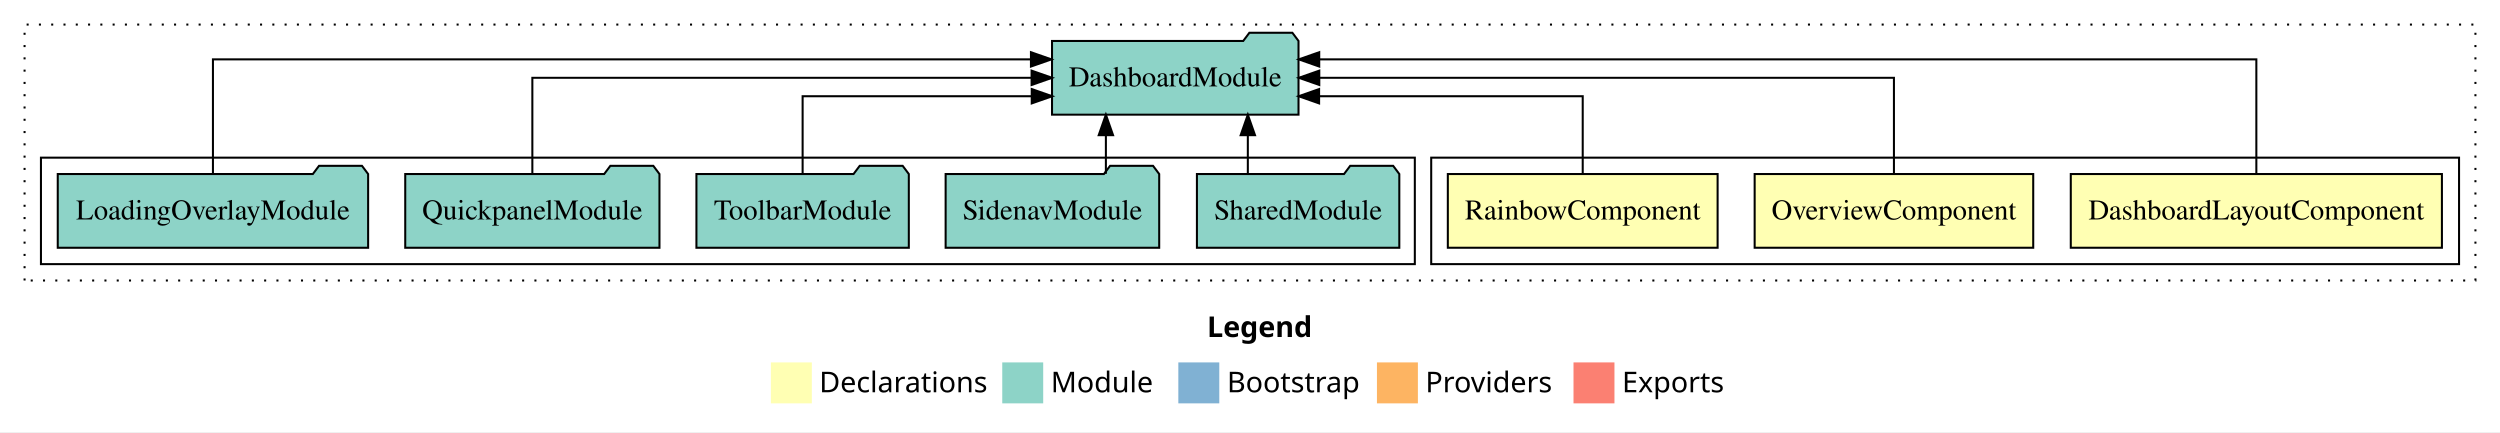
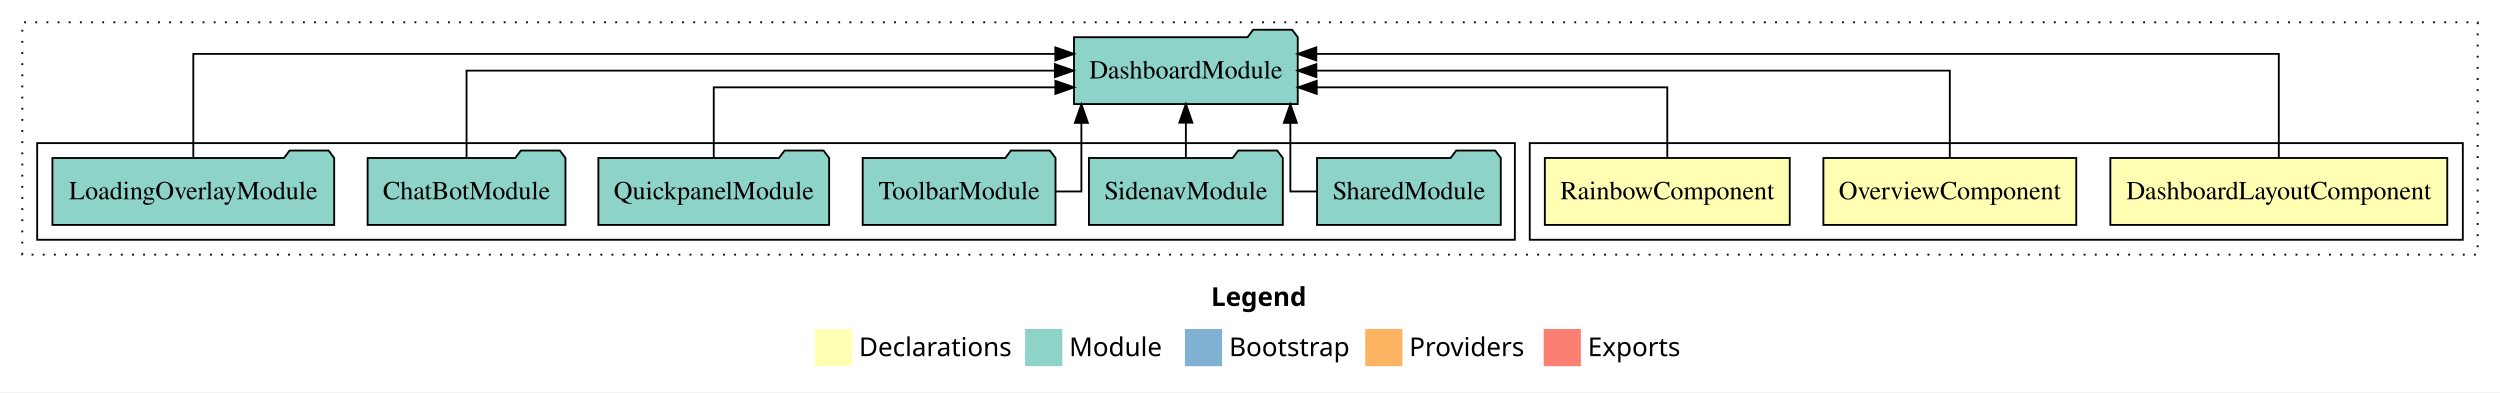
- <svg xmlns="http://www.w3.org/2000/svg" width="1221pt" height="211pt" viewBox="0.00 0.00 1221.00 211.00">
+ <svg xmlns="http://www.w3.org/2000/svg" width="1345pt" height="211pt" viewBox="0.00 0.00 1345.00 211.00">
  <g id="graph0" class="graph" transform="scale(1 1) rotate(0) translate(4 207)">
-     <polygon fill="#ffffff" stroke="transparent" points="-4,4 -4,-207 1217,-207 1217,4 -4,4" />
-     <text text-anchor="start" x="585.509" y="-42.4" font-family="sans-serif" font-weight="bold" font-size="14.00" fill="#000000">Legend</text>
-     <polygon fill="#ffffb3" stroke="transparent" points="372.5,-10 372.5,-30 392.5,-30 392.5,-10 372.5,-10" />
-     <text text-anchor="start" x="396.129" y="-15.4" font-family="sans-serif" font-size="14.00" fill="#000000">  Declarations</text>
-     <polygon fill="#8dd3c7" stroke="transparent" points="485.5,-10 485.5,-30 505.5,-30 505.5,-10 485.5,-10" />
-     <text text-anchor="start" x="509.225" y="-15.4" font-family="sans-serif" font-size="14.00" fill="#000000">  Module</text>
-     <polygon fill="#80b1d3" stroke="transparent" points="571.5,-10 571.5,-30 591.5,-30 591.5,-10 571.5,-10" />
-     <text text-anchor="start" x="595.281" y="-15.4" font-family="sans-serif" font-size="14.00" fill="#000000">  Bootstrap</text>
-     <polygon fill="#fdb462" stroke="transparent" points="668.5,-10 668.5,-30 688.5,-30 688.5,-10 668.5,-10" />
-     <text text-anchor="start" x="692.173" y="-15.4" font-family="sans-serif" font-size="14.00" fill="#000000">  Providers</text>
-     <polygon fill="#fb8072" stroke="transparent" points="764.5,-10 764.5,-30 784.5,-30 784.5,-10 764.5,-10" />
-     <text text-anchor="start" x="788.226" y="-15.4" font-family="sans-serif" font-size="14.00" fill="#000000">  Exports</text>
+     <polygon fill="#ffffff" stroke="transparent" points="-4,4 -4,-207 1341,-207 1341,4 -4,4" />
+     <text text-anchor="start" x="647.509" y="-42.4" font-family="sans-serif" font-weight="bold" font-size="14.00" fill="#000000">Legend</text>
+     <polygon fill="#ffffb3" stroke="transparent" points="434.5,-10 434.5,-30 454.5,-30 454.5,-10 434.5,-10" />
+     <text text-anchor="start" x="458.129" y="-15.4" font-family="sans-serif" font-size="14.00" fill="#000000">  Declarations</text>
+     <polygon fill="#8dd3c7" stroke="transparent" points="547.5,-10 547.5,-30 567.5,-30 567.5,-10 547.5,-10" />
+     <text text-anchor="start" x="571.225" y="-15.4" font-family="sans-serif" font-size="14.00" fill="#000000">  Module</text>
+     <polygon fill="#80b1d3" stroke="transparent" points="633.5,-10 633.5,-30 653.5,-30 653.5,-10 633.5,-10" />
+     <text text-anchor="start" x="657.281" y="-15.4" font-family="sans-serif" font-size="14.00" fill="#000000">  Bootstrap</text>
+     <polygon fill="#fdb462" stroke="transparent" points="730.5,-10 730.5,-30 750.5,-30 750.5,-10 730.5,-10" />
+     <text text-anchor="start" x="754.173" y="-15.4" font-family="sans-serif" font-size="14.00" fill="#000000">  Providers</text>
+     <polygon fill="#fb8072" stroke="transparent" points="826.5,-10 826.5,-30 846.5,-30 846.5,-10 826.5,-10" />
+     <text text-anchor="start" x="850.226" y="-15.4" font-family="sans-serif" font-size="14.00" fill="#000000">  Exports</text>
    <g id="clust1" class="cluster">
-       <polygon fill="none" stroke="#000000" stroke-dasharray="1,5" points="8,-70 8,-195 1205,-195 1205,-70 8,-70" />
+       <polygon fill="none" stroke="#000000" stroke-dasharray="1,5" points="8,-70 8,-195 1329,-195 1329,-70 8,-70" />
    </g>
    <g id="clust2" class="cluster">
-       <polygon fill="none" stroke="#000000" points="695,-78 695,-130 1197,-130 1197,-78 695,-78" />
+       <polygon fill="none" stroke="#000000" points="819,-78 819,-130 1321,-130 1321,-78 819,-78" />
    </g>
    <g id="clust6" class="cluster">
-       <polygon fill="none" stroke="#000000" points="16,-78 16,-130 687,-130 687,-78 16,-78" />
+       <polygon fill="none" stroke="#000000" points="16,-78 16,-130 811,-130 811,-78 16,-78" />
    </g>
    <g id="node1" class="node">
-       <polygon fill="#ffffb3" stroke="#000000" points="1188.632,-122 1007.368,-122 1007.368,-86 1188.632,-86 1188.632,-122" />
-       <text text-anchor="middle" x="1098" y="-99.8" font-family="Times,serif" font-size="14.00" fill="#000000">DashboardLayoutComponent</text>
+       <polygon fill="#ffffb3" stroke="#000000" points="1312.632,-122 1131.368,-122 1131.368,-86 1312.632,-86 1312.632,-122" />
+       <text text-anchor="middle" x="1222" y="-99.8" font-family="Times,serif" font-size="14.00" fill="#000000">DashboardLayoutComponent</text>
    </g>
    <g id="node4" class="node">
-       <polygon fill="#8dd3c7" stroke="#000000" points="630.191,-187 627.191,-191 606.191,-191 603.191,-187 509.809,-187 509.809,-151 630.191,-151 630.191,-187" />
-       <text text-anchor="middle" x="570" y="-164.8" font-family="Times,serif" font-size="14.00" fill="#000000">DashboardModule</text>
+       <polygon fill="#8dd3c7" stroke="#000000" points="694.191,-187 691.191,-191 670.191,-191 667.191,-187 573.809,-187 573.809,-151 694.191,-151 694.191,-187" />
+       <text text-anchor="middle" x="634" y="-164.8" font-family="Times,serif" font-size="14.00" fill="#000000">DashboardModule</text>
    </g>
    <g id="edge1" class="edge">
-       <path fill="none" stroke="#000000" d="M1098,-122.292C1098,-144.206 1098,-178 1098,-178 1098,-178 640.311,-178 640.311,-178" />
-       <polygon fill="#000000" stroke="#000000" points="640.311,-174.5 630.311,-178 640.311,-181.5 640.311,-174.5" />
+       <path fill="none" stroke="#000000" d="M1222,-122.292C1222,-144.206 1222,-178 1222,-178 1222,-178 704.163,-178 704.163,-178" />
+       <polygon fill="#000000" stroke="#000000" points="704.163,-174.5 694.163,-178 704.163,-181.5 704.163,-174.5" />
    </g>
    <g id="node2" class="node">
-       <polygon fill="#ffffb3" stroke="#000000" points="989.027,-122 852.973,-122 852.973,-86 989.027,-86 989.027,-122" />
-       <text text-anchor="middle" x="921" y="-99.8" font-family="Times,serif" font-size="14.00" fill="#000000">OverviewComponent</text>
+       <polygon fill="#ffffb3" stroke="#000000" points="1113.027,-122 976.973,-122 976.973,-86 1113.027,-86 1113.027,-122" />
+       <text text-anchor="middle" x="1045" y="-99.8" font-family="Times,serif" font-size="14.00" fill="#000000">OverviewComponent</text>
    </g>
    <g id="edge2" class="edge">
-       <path fill="none" stroke="#000000" d="M921,-122.106C921,-141.339 921,-169 921,-169 921,-169 640.339,-169 640.339,-169" />
-       <polygon fill="#000000" stroke="#000000" points="640.339,-165.5 630.339,-169 640.339,-172.5 640.339,-165.5" />
+       <path fill="none" stroke="#000000" d="M1045,-122.106C1045,-141.339 1045,-169 1045,-169 1045,-169 704.203,-169 704.203,-169" />
+       <polygon fill="#000000" stroke="#000000" points="704.203,-165.5 694.203,-169 704.203,-172.5 704.203,-165.5" />
    </g>
    <g id="node3" class="node">
-       <polygon fill="#ffffb3" stroke="#000000" points="834.881,-122 703.119,-122 703.119,-86 834.881,-86 834.881,-122" />
-       <text text-anchor="middle" x="769" y="-99.8" font-family="Times,serif" font-size="14.00" fill="#000000">RainbowComponent</text>
+       <polygon fill="#ffffb3" stroke="#000000" points="958.881,-122 827.119,-122 827.119,-86 958.881,-86 958.881,-122" />
+       <text text-anchor="middle" x="893" y="-99.8" font-family="Times,serif" font-size="14.00" fill="#000000">RainbowComponent</text>
    </g>
    <g id="edge3" class="edge">
-       <path fill="none" stroke="#000000" d="M769,-122.027C769,-138.398 769,-160 769,-160 769,-160 640.247,-160 640.247,-160" />
-       <polygon fill="#000000" stroke="#000000" points="640.247,-156.5 630.247,-160 640.247,-163.5 640.247,-156.5" />
+       <path fill="none" stroke="#000000" d="M893,-122.027C893,-138.398 893,-160 893,-160 893,-160 704.397,-160 704.397,-160" />
+       <polygon fill="#000000" stroke="#000000" points="704.397,-156.5 694.397,-160 704.397,-163.5 704.397,-156.5" />
    </g>
    <g id="node5" class="node">
-       <polygon fill="#8dd3c7" stroke="#000000" points="679.423,-122 676.423,-126 655.423,-126 652.423,-122 580.577,-122 580.577,-86 679.423,-86 679.423,-122" />
-       <text text-anchor="middle" x="630" y="-99.8" font-family="Times,serif" font-size="14.00" fill="#000000">SharedModule</text>
+       <polygon fill="#8dd3c7" stroke="#000000" points="803.423,-122 800.423,-126 779.423,-126 776.423,-122 704.577,-122 704.577,-86 803.423,-86 803.423,-122" />
+       <text text-anchor="middle" x="754" y="-99.8" font-family="Times,serif" font-size="14.00" fill="#000000">SharedModule</text>
    </g>
    <g id="edge4" class="edge">
-       <path fill="none" stroke="#000000" d="M605.442,-122.106C605.442,-122.106 605.442,-140.991 605.442,-140.991" />
-       <polygon fill="#000000" stroke="#000000" points="601.942,-140.991 605.442,-150.991 608.942,-140.991 601.942,-140.991" />
+       <path fill="none" stroke="#000000" d="M704.686,-104C696.285,-104 690.211,-104 690.211,-104 690.211,-104 690.211,-140.894 690.211,-140.894" />
+       <polygon fill="#000000" stroke="#000000" points="686.711,-140.894 690.211,-150.894 693.711,-140.894 686.711,-140.894" />
    </g>
    <g id="node6" class="node">
-       <polygon fill="#8dd3c7" stroke="#000000" points="562.153,-122 559.153,-126 538.153,-126 535.153,-122 457.847,-122 457.847,-86 562.153,-86 562.153,-122" />
-       <text text-anchor="middle" x="510" y="-99.8" font-family="Times,serif" font-size="14.00" fill="#000000">SidenavModule</text>
+       <polygon fill="#8dd3c7" stroke="#000000" points="686.153,-122 683.153,-126 662.153,-126 659.153,-122 581.847,-122 581.847,-86 686.153,-86 686.153,-122" />
+       <text text-anchor="middle" x="634" y="-99.8" font-family="Times,serif" font-size="14.00" fill="#000000">SidenavModule</text>
    </g>
    <g id="edge5" class="edge">
-       <path fill="none" stroke="#000000" d="M536.115,-122.106C536.115,-122.106 536.115,-140.991 536.115,-140.991" />
-       <polygon fill="#000000" stroke="#000000" points="532.615,-140.991 536.115,-150.991 539.615,-140.991 532.615,-140.991" />
+       <path fill="none" stroke="#000000" d="M634,-122.106C634,-122.106 634,-140.991 634,-140.991" />
+       <polygon fill="#000000" stroke="#000000" points="630.5,-140.991 634,-150.991 637.5,-140.991 630.5,-140.991" />
    </g>
    <g id="node7" class="node">
-       <polygon fill="#8dd3c7" stroke="#000000" points="439.868,-122 436.868,-126 415.868,-126 412.868,-122 336.132,-122 336.132,-86 439.868,-86 439.868,-122" />
-       <text text-anchor="middle" x="388" y="-99.8" font-family="Times,serif" font-size="14.00" fill="#000000">ToolbarModule</text>
+       <polygon fill="#8dd3c7" stroke="#000000" points="563.868,-122 560.868,-126 539.868,-126 536.868,-122 460.132,-122 460.132,-86 563.868,-86 563.868,-122" />
+       <text text-anchor="middle" x="512" y="-99.8" font-family="Times,serif" font-size="14.00" fill="#000000">ToolbarModule</text>
    </g>
    <g id="edge6" class="edge">
-       <path fill="none" stroke="#000000" d="M388,-122.027C388,-138.398 388,-160 388,-160 388,-160 499.902,-160 499.902,-160" />
-       <polygon fill="#000000" stroke="#000000" points="499.902,-163.5 509.902,-160 499.902,-156.5 499.902,-163.5" />
+       <path fill="none" stroke="#000000" d="M564.158,-104C572.143,-104 577.789,-104 577.789,-104 577.789,-104 577.789,-140.894 577.789,-140.894" />
+       <polygon fill="#000000" stroke="#000000" points="574.289,-140.894 577.789,-150.894 581.289,-140.894 574.289,-140.894" />
    </g>
    <g id="node8" class="node">
-       <polygon fill="#8dd3c7" stroke="#000000" points="318.081,-122 315.081,-126 294.081,-126 291.081,-122 193.919,-122 193.919,-86 318.081,-86 318.081,-122" />
-       <text text-anchor="middle" x="256" y="-99.8" font-family="Times,serif" font-size="14.00" fill="#000000">QuickpanelModule</text>
+       <polygon fill="#8dd3c7" stroke="#000000" points="442.081,-122 439.081,-126 418.081,-126 415.081,-122 317.919,-122 317.919,-86 442.081,-86 442.081,-122" />
+       <text text-anchor="middle" x="380" y="-99.8" font-family="Times,serif" font-size="14.00" fill="#000000">QuickpanelModule</text>
    </g>
    <g id="edge7" class="edge">
-       <path fill="none" stroke="#000000" d="M256,-122.106C256,-141.339 256,-169 256,-169 256,-169 499.829,-169 499.829,-169" />
-       <polygon fill="#000000" stroke="#000000" points="499.829,-172.5 509.829,-169 499.829,-165.5 499.829,-172.5" />
+       <path fill="none" stroke="#000000" d="M380,-122.027C380,-138.398 380,-160 380,-160 380,-160 563.806,-160 563.806,-160" />
+       <polygon fill="#000000" stroke="#000000" points="563.806,-163.5 573.806,-160 563.806,-156.5 563.806,-163.5" />
    </g>
    <g id="node9" class="node">
+       <polygon fill="#8dd3c7" stroke="#000000" points="300.219,-122 297.219,-126 276.219,-126 273.219,-122 193.781,-122 193.781,-86 300.219,-86 300.219,-122" />
+       <text text-anchor="middle" x="247" y="-99.8" font-family="Times,serif" font-size="14.00" fill="#000000">ChatBotModule</text>
+     </g>
+     <g id="edge8" class="edge">
+       <path fill="none" stroke="#000000" d="M247,-122.106C247,-141.339 247,-169 247,-169 247,-169 563.531,-169 563.531,-169" />
+       <polygon fill="#000000" stroke="#000000" points="563.531,-172.5 573.531,-169 563.531,-165.5 563.531,-172.5" />
+     </g>
+     <g id="node10" class="node">
      <polygon fill="#8dd3c7" stroke="#000000" points="175.795,-122 172.795,-126 151.795,-126 148.795,-122 24.205,-122 24.205,-86 175.795,-86 175.795,-122" />
      <text text-anchor="middle" x="100" y="-99.8" font-family="Times,serif" font-size="14.00" fill="#000000">LoadingOverlayModule</text>
    </g>
-     <g id="edge8" class="edge">
-       <path fill="none" stroke="#000000" d="M100,-122.292C100,-144.206 100,-178 100,-178 100,-178 499.518,-178 499.518,-178" />
-       <polygon fill="#000000" stroke="#000000" points="499.518,-181.5 509.518,-178 499.518,-174.5 499.518,-181.5" />
+     <g id="edge9" class="edge">
+       <path fill="none" stroke="#000000" d="M100,-122.292C100,-144.206 100,-178 100,-178 100,-178 563.781,-178 563.781,-178" />
+       <polygon fill="#000000" stroke="#000000" points="563.782,-181.5 573.781,-178 563.781,-174.5 563.782,-181.5" />
    </g>
  </g>
</svg>
